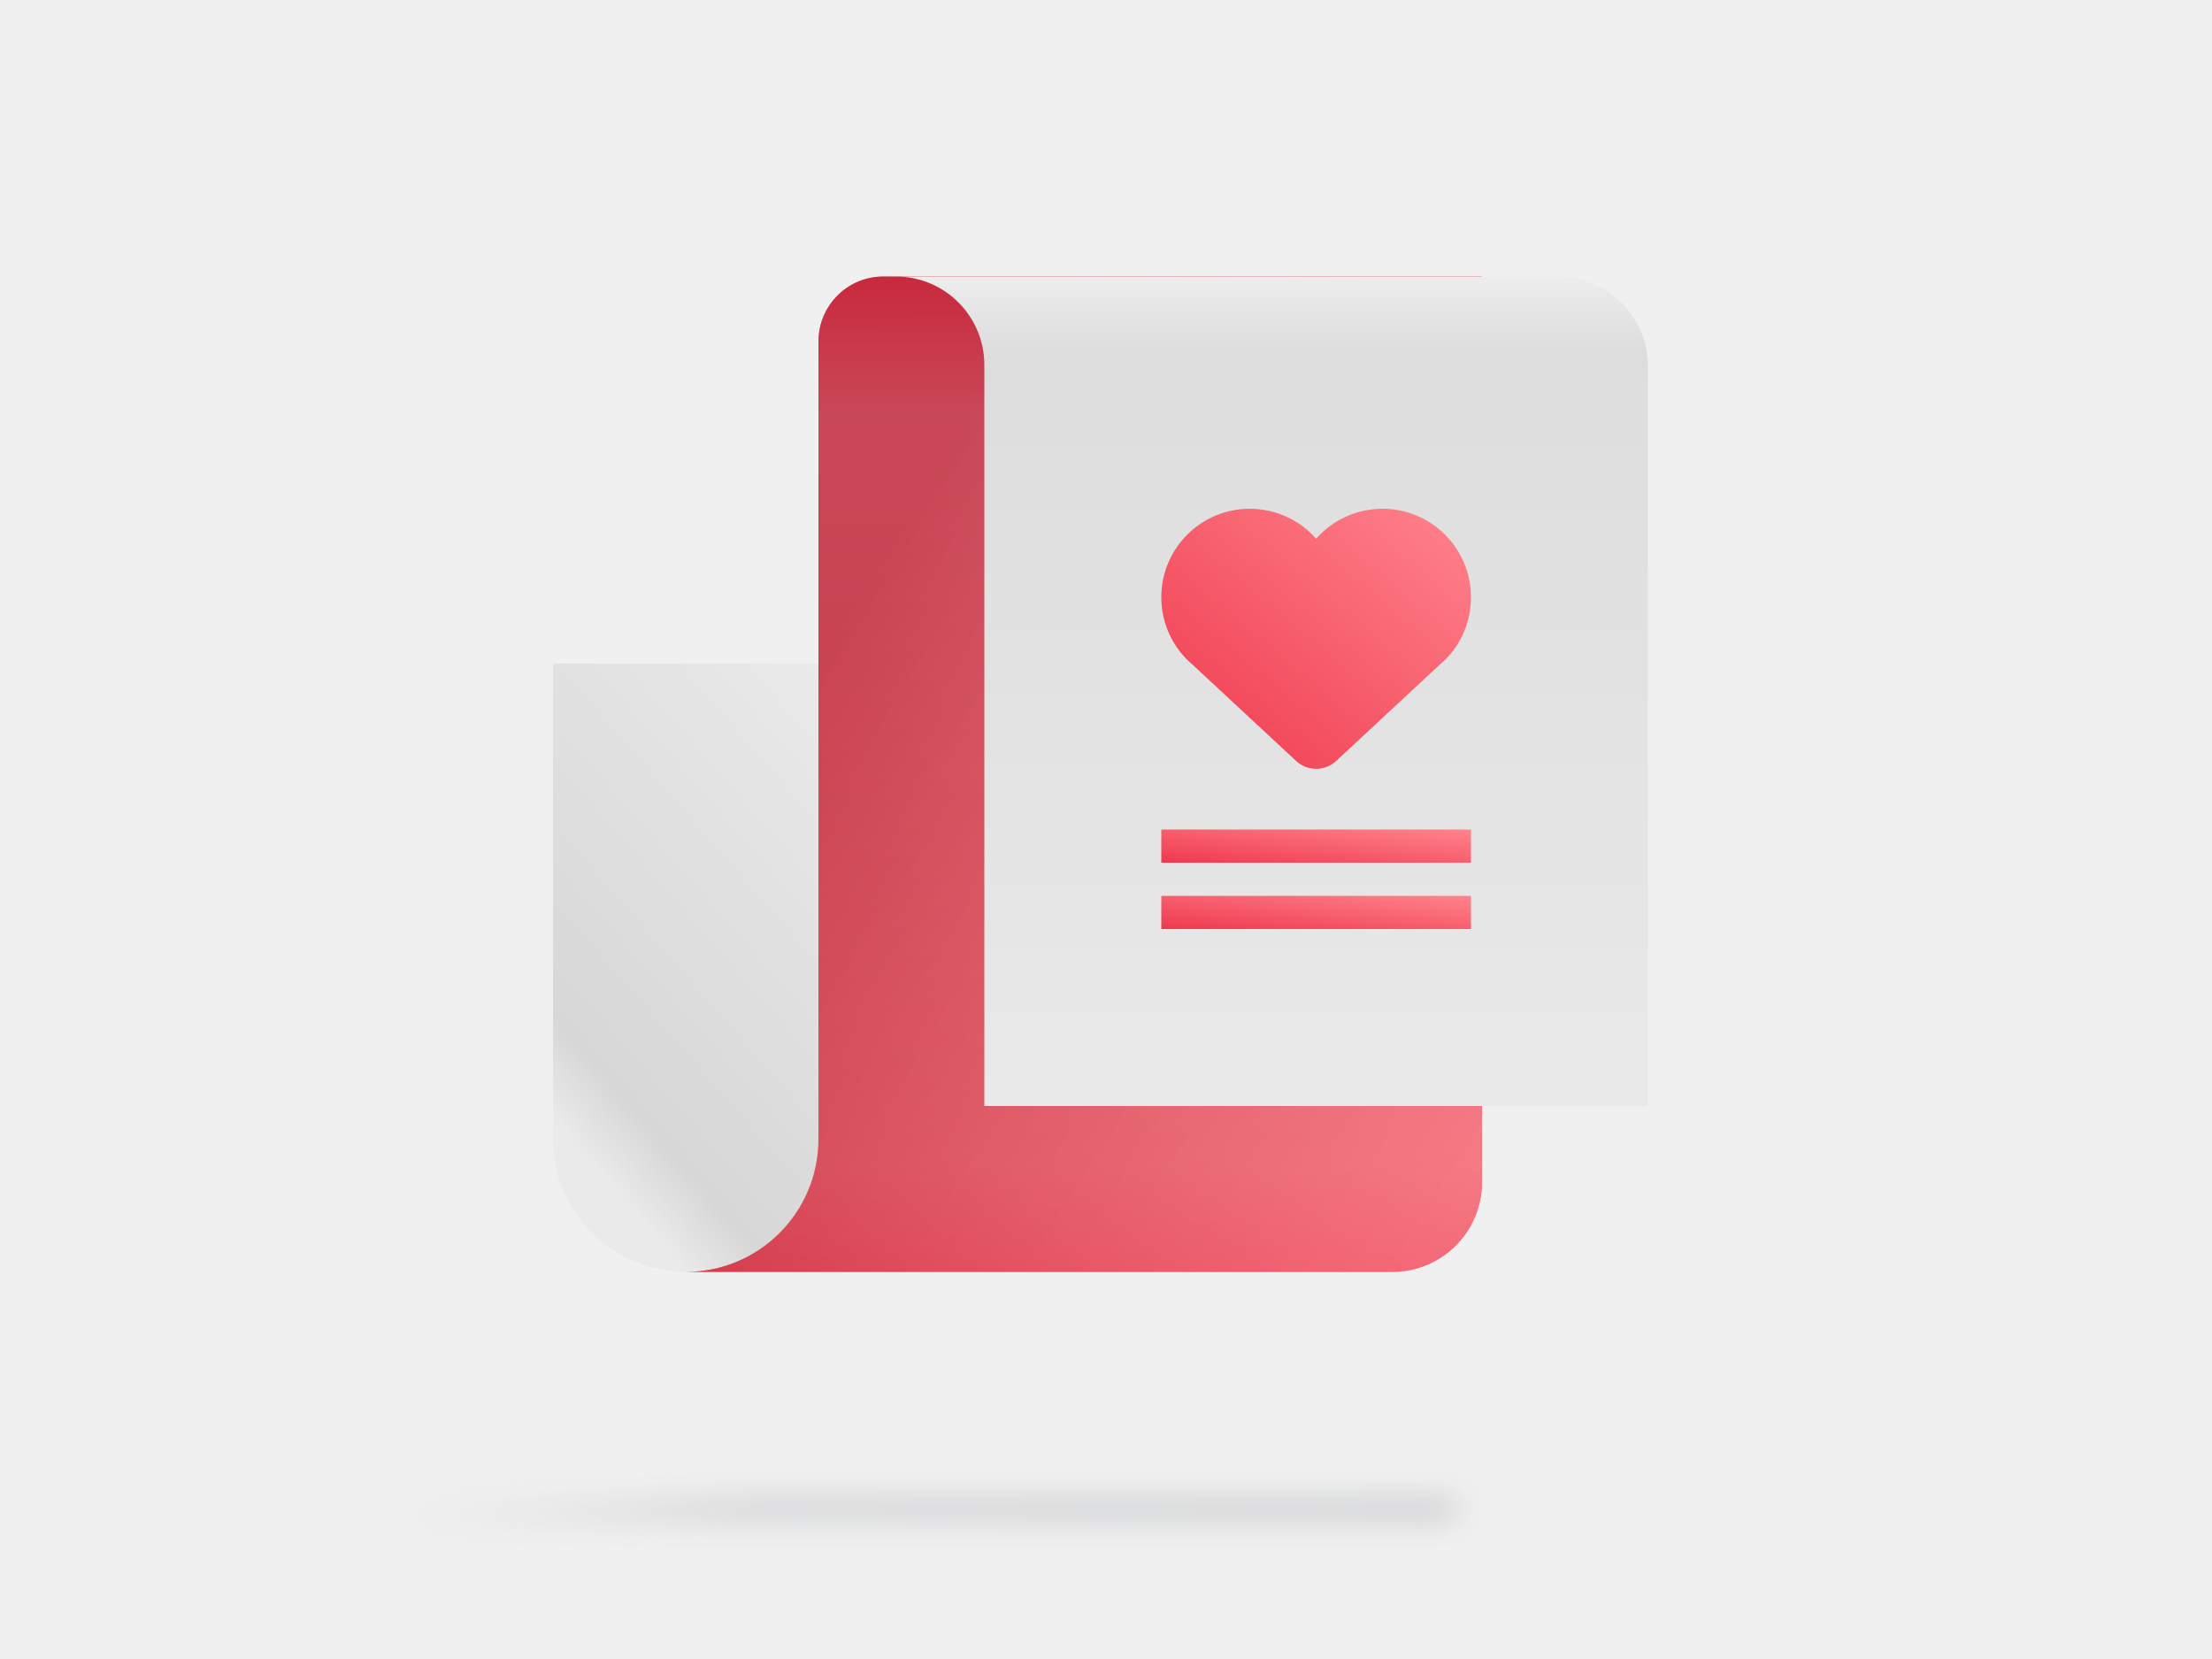
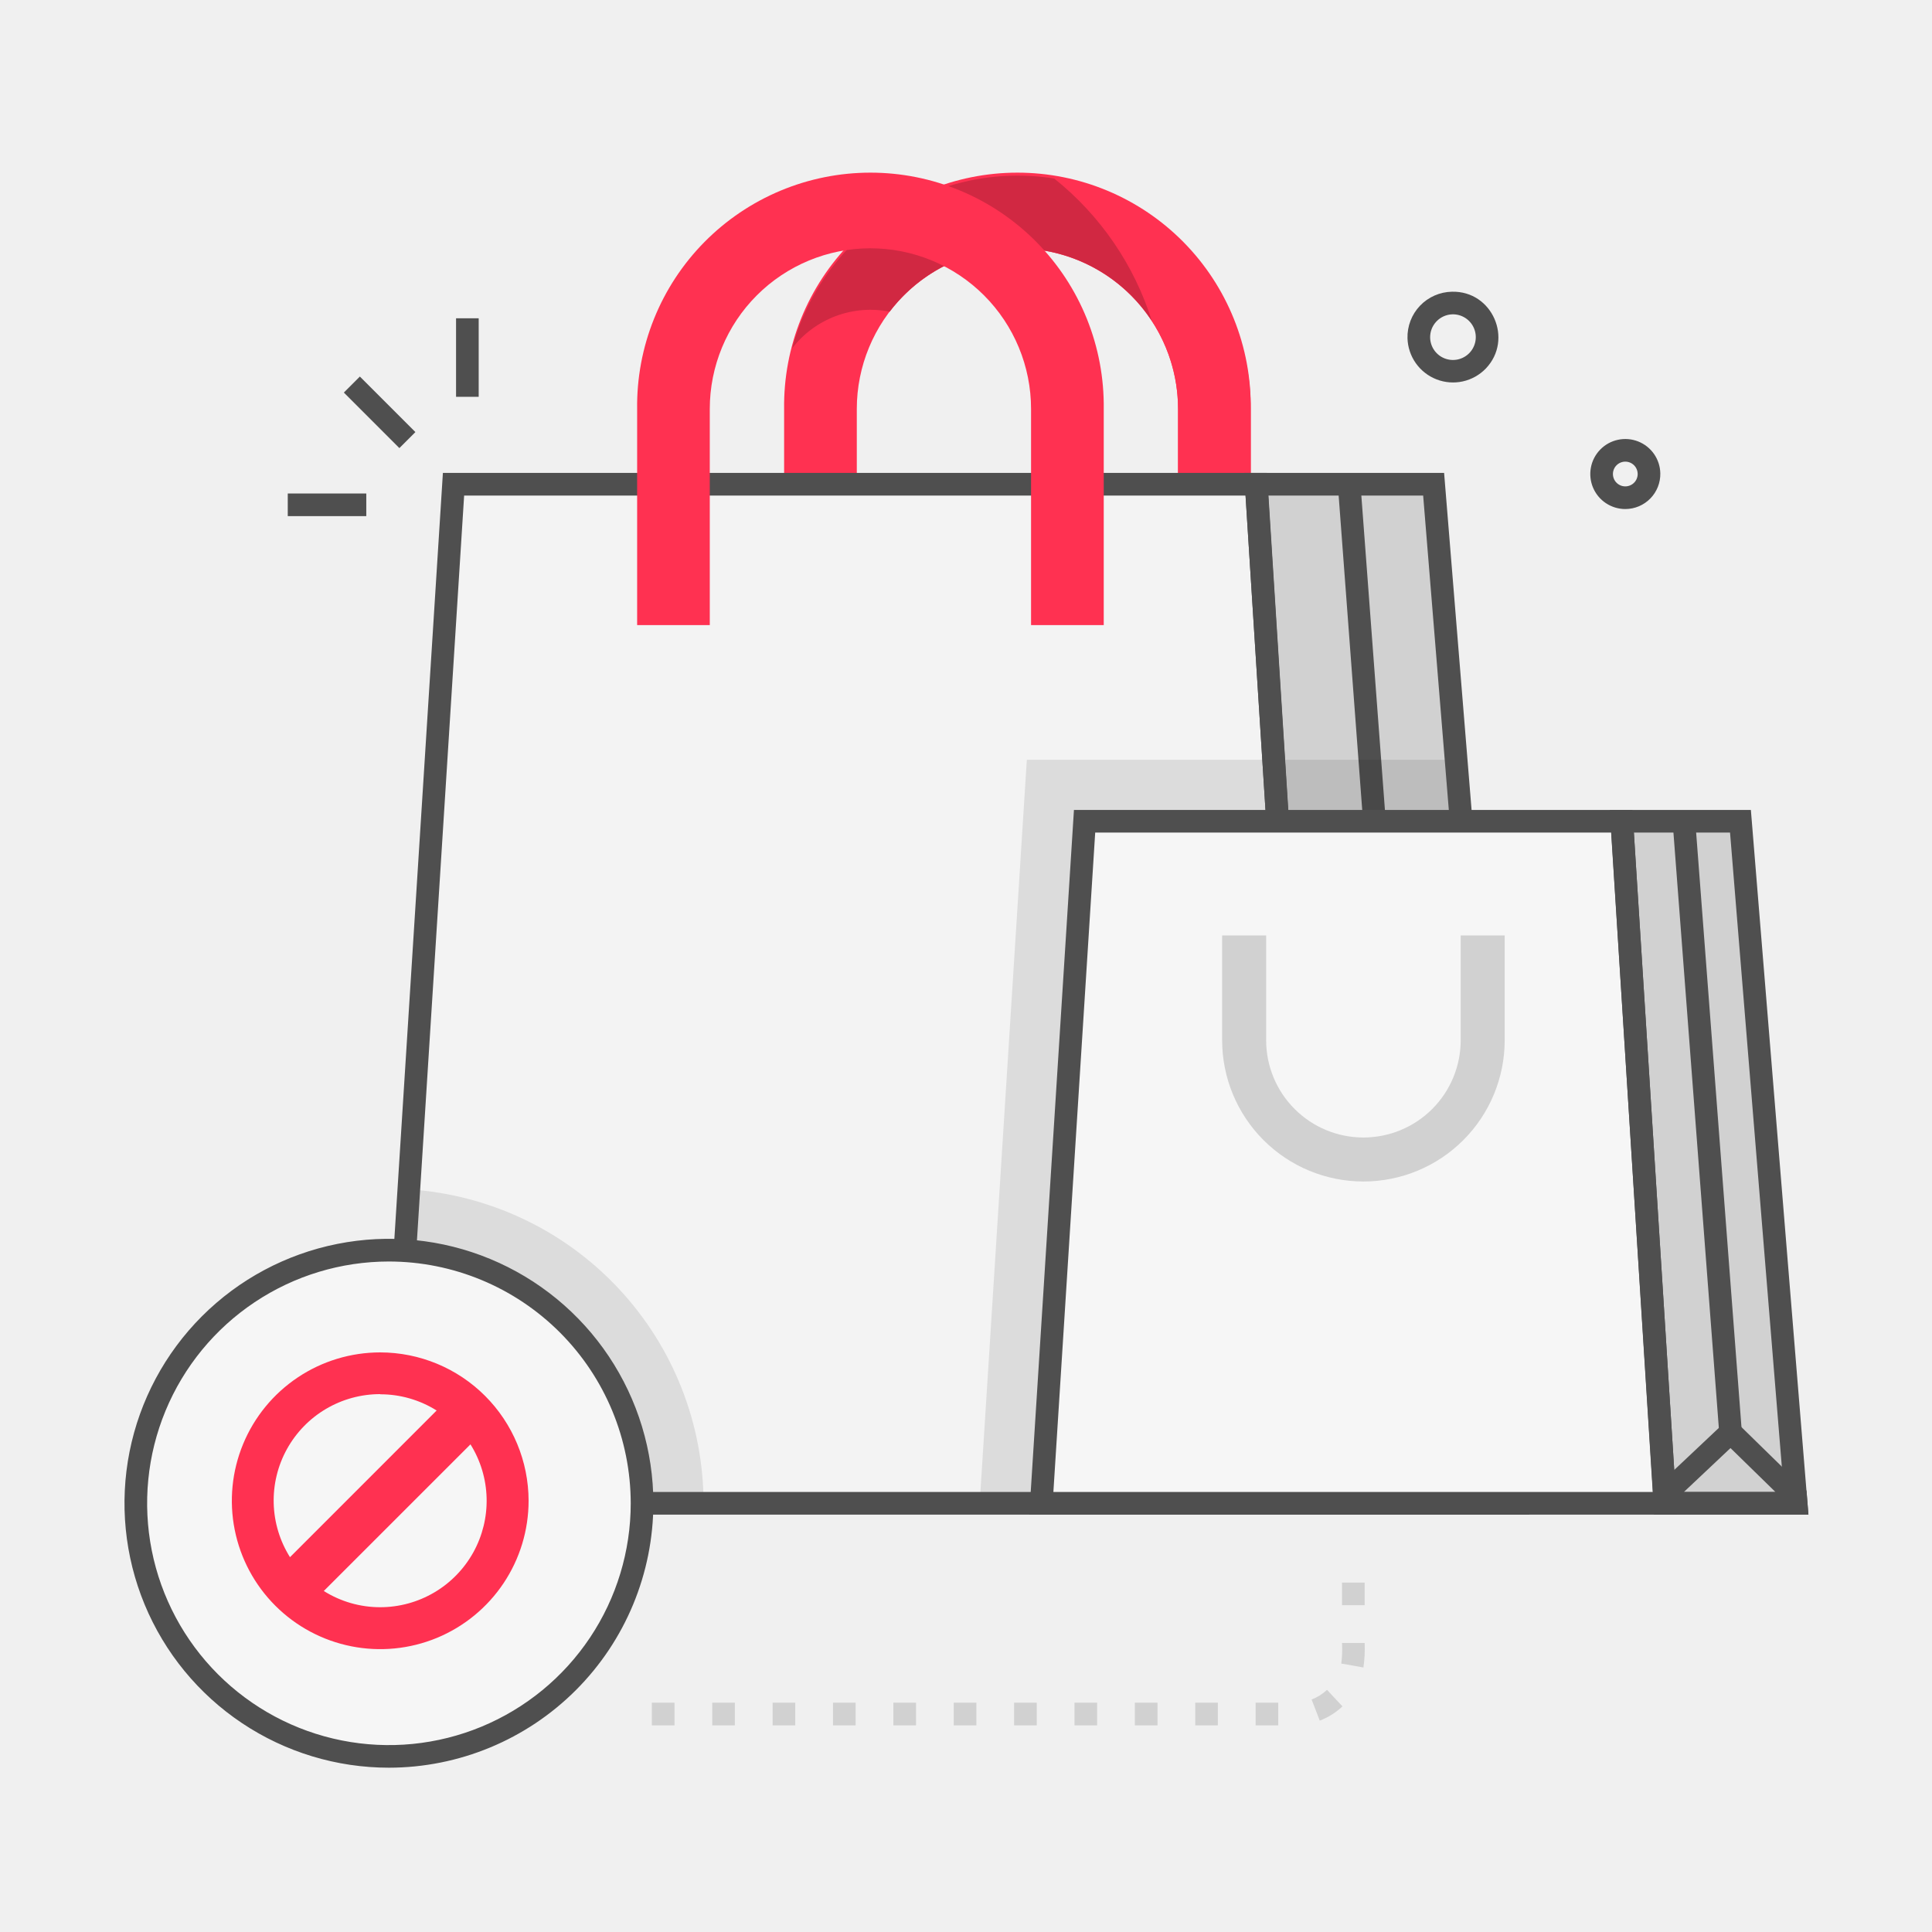
- <svg xmlns="http://www.w3.org/2000/svg" width="180" height="135" viewBox="0 0 180 135" fill="none">
-   <g filter="url(#filter0_f)">
-     <path fill-rule="evenodd" clip-rule="evenodd" d="M118.8 122.4L118.123 123.3H60.606H31.5L60.606 122.4H118.8Z" fill="url(#paint0_linear)" />
+ <svg xmlns="http://www.w3.org/2000/svg" width="144" height="144" viewBox="0 0 144 144" fill="none">
+   <g clip-path="url(#clip0_1338_1232)">
+     <path style="mix-blend-mode:multiply" d="M98.443 112.047V111.032L105.744 105.311L112.981 111.218L113.048 112.047H98.443Z" fill="#E7E7E7" />
+     <path d="M113.965 112.891H97.594V110.621L105.75 104.231L113.788 110.793L113.965 112.891ZM99.591 111.203H111.628L105.722 106.391L99.591 111.203Z" fill="#4F4F4F" />
+     <path d="M93.22 36.032H87.806V30.479C87.806 27.304 86.545 24.258 84.299 22.013C82.054 19.768 79.009 18.506 75.834 18.506C72.658 18.506 69.613 19.768 67.367 22.013C65.122 24.258 63.861 27.304 63.861 30.479V36.032H58.444L58.444 30.479C58.414 28.177 58.843 25.892 59.703 23.757C60.564 21.621 61.84 19.678 63.458 18.04C65.075 16.402 67.002 15.101 69.126 14.213C71.251 13.325 73.53 12.868 75.832 12.868C78.134 12.868 80.414 13.325 82.538 14.213C84.662 15.101 86.589 16.402 88.206 18.04C89.824 19.678 91.1 21.621 91.961 23.757C92.822 25.892 93.25 28.177 93.22 30.479V36.032Z" fill="#FF3151" />
+     <path d="M93.223 30.476V36.032H87.806V30.476C87.805 27.971 87.017 25.53 85.555 23.496C84.094 21.462 82.031 19.938 79.657 19.138C77.283 18.338 74.719 18.303 72.324 19.037C69.929 19.771 67.825 21.238 66.308 23.231C64.962 22.965 63.569 23.079 62.285 23.562C61.001 24.044 59.877 24.876 59.04 25.962C60.135 21.89 62.671 18.355 66.178 16.014C69.685 13.673 73.923 12.685 78.103 13.236C82.284 13.786 86.121 15.836 88.903 19.005C91.684 22.174 93.22 26.246 93.223 30.462V30.476Z" fill="#FF3151" />
+     <path style="mix-blend-mode:multiply" d="M85.86 23.943C84.814 22.335 83.396 21.003 81.727 20.058C80.057 19.113 78.185 18.584 76.268 18.514C74.352 18.444 72.446 18.836 70.713 19.657C68.979 20.478 67.468 21.704 66.308 23.231C64.962 22.965 63.569 23.079 62.285 23.562C61.001 24.044 59.877 24.876 59.04 25.962C60.16 21.814 62.775 18.226 66.382 15.889C69.988 13.553 74.332 12.633 78.576 13.306C82.008 16.047 84.545 19.751 85.86 23.943Z" fill="#D1D1D1" />
+     <path opacity="0.45" d="M98.438 112.047H28.991C31.165 77.692 29.88 97.985 33.803 36.093H93.628L98.438 112.047Z" fill="#F6F6F6" />
+     <path style="mix-blend-mode:multiply" d="M52.439 112.047H28.991L30.471 88.647C36.419 89.03 41.999 91.661 46.078 96.007C50.158 100.352 52.432 106.087 52.439 112.047Z" fill="#E7E7E7" />
+     <path d="M106.85 36.093H93.628L98.443 112.047H113.048L106.85 36.093Z" fill="#D1D1D1" />
+     <path d="M101.398 36.026L99.716 36.152L104.908 105.373L106.591 105.246L101.398 36.026Z" fill="#4F4F4F" />
+     <path style="mix-blend-mode:multiply" d="M113.049 112.047H73.021L76.534 56.627H108.526L113.049 112.047Z" fill="#E7E7E7" />
+     <path d="M99.341 112.891H28.091L33.011 35.249H94.419L99.341 112.891ZM29.889 111.203H97.543L92.835 36.937H34.594L29.889 111.203Z" fill="#4F4F4F" />
+     <path d="M113.966 112.891H97.653L92.728 35.249H107.635L113.966 112.891ZM99.234 111.203H112.135L106.074 36.937H94.543L99.234 111.203Z" fill="#4F4F4F" />
+     <path d="M82.266 46.592H76.849V30.479C76.849 27.304 75.587 24.258 73.342 22.013C71.097 19.768 68.051 18.506 64.876 18.506C61.701 18.506 58.655 19.768 56.41 22.013C54.165 24.258 52.903 27.304 52.903 30.479V46.592H47.489V30.479C47.46 28.177 47.888 25.892 48.749 23.757C49.609 21.621 50.886 19.678 52.503 18.04C54.121 16.402 56.047 15.101 58.172 14.213C60.296 13.325 62.575 12.868 64.877 12.868C67.18 12.868 69.459 13.325 71.583 14.213C73.707 15.101 75.634 16.402 77.252 18.04C78.869 19.678 80.145 21.621 81.006 23.757C81.867 25.892 82.295 28.177 82.266 30.479V46.592Z" fill="#FF3151" />
+     <path d="M120.876 61.211H80.837L77.625 112.047H124.099L120.876 61.211Z" fill="#F6F6F6" />
+     <path d="M129.727 61.211H120.879L124.099 112.047H133.875L129.727 61.211Z" fill="#D1D1D1" />
+     <path d="M124.999 112.891H76.716L80.046 60.367H121.671L124.999 112.891ZM78.513 111.203H123.187L120.093 62.055H81.63L78.513 111.203Z" fill="#4F4F4F" />
+     <path d="M134.789 112.891H123.306L119.978 60.367H130.5L134.789 112.891ZM124.892 111.203H132.961L128.947 62.055H121.781L124.892 111.203Z" fill="#4F4F4F" />
+     <path d="M134.789 112.891H123.258V111.004L129.001 105.59L134.648 111.111L134.789 112.891ZM125.508 111.203H132.331L128.981 107.93L125.508 111.203Z" fill="#4F4F4F" />
+     <path d="M126.352 61.151L124.669 61.279L128.142 106.828L129.824 106.7L126.352 61.151Z" fill="#4F4F4F" />
+     <path d="M91.091 69.722H94.371V77.532C94.371 79.455 95.135 81.299 96.495 82.659C97.854 84.019 99.698 84.783 101.621 84.783C103.544 84.783 105.389 84.019 106.748 82.659C108.108 81.299 108.872 79.455 108.872 77.532V69.722H112.151V77.532C112.151 80.325 111.042 83.003 109.067 84.978C107.093 86.953 104.414 88.062 101.621 88.062C98.829 88.062 96.15 86.953 94.176 84.978C92.201 83.003 91.091 80.325 91.091 77.532V69.722Z" fill="#D1D1D1" />
+     <path d="M28.988 130.91C39.406 130.91 47.852 122.465 47.852 112.047C47.852 101.629 39.406 93.184 28.988 93.184C18.57 93.184 10.125 101.629 10.125 112.047C10.125 122.465 18.57 130.91 28.988 130.91Z" fill="#F6F6F6" />
+     <path d="M28.988 131.754C25.09 131.754 21.279 130.598 18.038 128.432C14.796 126.266 12.27 123.188 10.778 119.586C9.287 115.985 8.897 112.021 9.657 108.198C10.418 104.375 12.296 100.863 15.052 98.106C17.809 95.35 21.321 93.473 25.145 92.713C28.968 91.952 32.932 92.343 36.533 93.835C40.135 95.328 43.213 97.854 45.378 101.096C47.544 104.338 48.699 108.149 48.698 112.047C48.693 117.272 46.614 122.282 42.919 125.977C39.224 129.671 34.214 131.749 28.988 131.754ZM28.988 94.025C25.424 94.025 21.939 95.082 18.976 97.062C16.012 99.042 13.702 101.857 12.338 105.15C10.974 108.443 10.617 112.067 11.312 115.563C12.008 119.059 13.724 122.27 16.245 124.791C18.765 127.311 21.976 129.028 25.472 129.723C28.968 130.419 32.592 130.062 35.885 128.698C39.178 127.334 41.993 125.024 43.974 122.06C45.954 119.096 47.011 115.612 47.011 112.047C47.006 107.269 45.105 102.688 41.727 99.309C38.348 95.93 33.767 94.03 28.988 94.025Z" fill="#4F4F4F" />
+     <path d="M28.339 100.8C26.151 100.8 24.013 101.448 22.195 102.664C20.376 103.879 18.959 105.606 18.122 107.627C17.285 109.648 17.066 111.872 17.493 114.017C17.92 116.162 18.973 118.133 20.52 119.679C22.067 121.226 24.038 122.279 26.183 122.705C28.328 123.132 30.552 122.912 32.573 122.075C34.593 121.237 36.32 119.819 37.535 118C38.75 116.181 39.398 114.043 39.398 111.856C39.394 108.924 38.227 106.114 36.154 104.041C34.081 101.968 31.27 100.803 28.339 100.8ZM28.339 119.793C26.851 119.794 25.394 119.375 24.134 118.583L35.066 107.654C35.817 108.855 36.232 110.235 36.269 111.65C36.306 113.066 35.964 114.466 35.278 115.705C34.591 116.943 33.586 117.976 32.365 118.694C31.145 119.413 29.755 119.792 28.339 119.793ZM28.339 103.922C29.826 103.92 31.284 104.339 32.544 105.131L21.614 116.063C20.859 114.862 20.44 113.481 20.4 112.063C20.361 110.645 20.702 109.243 21.389 108.002C22.076 106.761 23.083 105.726 24.305 105.007C25.527 104.287 26.92 103.909 28.339 103.91V103.922Z" fill="#FF3151" />
+     <path d="M104.906 25.208C104.894 24.763 104.971 24.32 105.131 23.905C105.291 23.489 105.531 23.109 105.839 22.787C106.146 22.465 106.514 22.207 106.922 22.028C107.33 21.849 107.769 21.752 108.214 21.743C111.232 21.662 112.815 25.298 110.745 27.467C110.281 27.948 109.685 28.282 109.033 28.427C108.38 28.571 107.699 28.52 107.075 28.278C106.451 28.037 105.913 27.617 105.527 27.071C105.141 26.525 104.925 25.877 104.906 25.208ZM106.594 25.169C106.602 25.505 106.709 25.832 106.903 26.108C107.096 26.383 107.367 26.595 107.681 26.716C107.995 26.837 108.338 26.863 108.666 26.79C108.995 26.716 109.294 26.547 109.527 26.303C109.759 26.059 109.914 25.752 109.971 25.421C110.029 25.089 109.987 24.748 109.851 24.44C109.714 24.132 109.49 23.872 109.205 23.692C108.921 23.512 108.59 23.42 108.253 23.428C107.803 23.441 107.376 23.631 107.065 23.957C106.754 24.283 106.585 24.718 106.594 25.169Z" fill="#4F4F4F" />
+     <path d="M121.14 37.941C120.627 37.941 120.125 37.789 119.697 37.505C119.269 37.221 118.935 36.817 118.735 36.343C118.536 35.87 118.481 35.348 118.577 34.844C118.672 34.339 118.915 33.874 119.274 33.507C119.633 33.139 120.092 32.886 120.594 32.779C121.096 32.671 121.619 32.714 122.097 32.902C122.575 33.09 122.986 33.415 123.281 33.836C123.575 34.257 123.738 34.755 123.75 35.269C123.758 35.617 123.696 35.962 123.569 36.286C123.441 36.61 123.25 36.905 123.007 37.154C122.764 37.403 122.474 37.6 122.153 37.736C121.832 37.871 121.488 37.94 121.14 37.941ZM120.471 34.695C120.367 34.805 120.291 34.939 120.251 35.085C120.211 35.231 120.207 35.385 120.241 35.533C120.274 35.681 120.343 35.818 120.442 35.933C120.542 36.047 120.667 36.136 120.809 36.191C120.95 36.245 121.103 36.264 121.253 36.245C121.404 36.227 121.547 36.171 121.671 36.084C121.795 35.997 121.896 35.88 121.964 35.745C122.032 35.61 122.066 35.46 122.063 35.308C122.058 35.126 122 34.948 121.895 34.799C121.79 34.649 121.642 34.534 121.472 34.469C121.301 34.403 121.115 34.389 120.937 34.43C120.759 34.47 120.596 34.562 120.471 34.695Z" fill="#4F4F4F" />
+     <path d="M26.822 28.066L25.629 29.259L29.767 33.398L30.961 32.205L26.822 28.066Z" fill="#4F4F4F" />
+     <path d="M27.301 36.782H21.448V38.469H27.301V36.782Z" fill="#4F4F4F" />
+     <path d="M35.679 23.723H33.992V29.576H35.679V23.723Z" fill="#4F4F4F" />
+     <path d="M95.273 128.596H93.586V126.908H95.273V128.596ZM90.773 128.596H89.086V126.908H90.773V128.596ZM86.273 128.596H84.586V126.908H86.273V128.596ZM81.773 128.596H80.086V126.908H81.773V128.596ZM77.273 128.596H75.586V126.908H77.273V128.596ZM72.773 128.596H71.086V126.908H72.773V128.596ZM68.273 128.596H66.586V126.908H68.273V128.596ZM63.773 128.596H62.086V126.908H63.773V128.596ZM59.273 128.596H57.586V126.908H59.273V128.596ZM54.773 128.596H53.086V126.908H54.773V128.596ZM50.273 128.596H48.586V126.908H50.273V128.596ZM98.367 128.247L97.76 126.672C98.186 126.51 98.576 126.265 98.907 125.952L100.06 127.184C99.567 127.648 98.987 128.01 98.353 128.25L98.367 128.247ZM101.635 124.287L99.973 123.992C100.037 123.483 100.055 122.969 100.027 122.456H101.714C101.741 123.068 101.71 123.681 101.621 124.287H101.635ZM101.714 119.644H100.027V117.956H101.714V119.644Z" fill="#D1D1D1" />
  </g>
-   <path fill-rule="evenodd" clip-rule="evenodd" d="M45 92.7C45 98.665 49.835 103.5 55.8 103.5C61.765 103.5 66.6 98.665 66.6 92.7V54H45V92.7Z" fill="url(#paint1_linear)" />
-   <path fill-rule="evenodd" clip-rule="evenodd" d="M55.8 103.5H113.303C117.333 103.5 120.6 100.233 120.6 96.203V22.5H71.883C68.965 22.5 66.6 24.865 66.6 27.783V92.7C66.6 98.665 61.765 103.5 55.8 103.5Z" fill="url(#paint2_linear)" />
-   <path fill-rule="evenodd" clip-rule="evenodd" d="M55.8 103.5H113.303C117.333 103.5 120.6 100.233 120.6 96.203V22.5H71.883C68.965 22.5 66.6 24.865 66.6 27.783V92.7C66.6 98.665 61.765 103.5 55.8 103.5Z" fill="url(#paint3_linear)" />
-   <path fill-rule="evenodd" clip-rule="evenodd" d="M80.1 90H134.1V29.797C134.1 25.767 130.833 22.5 126.803 22.5H72.9C76.876 22.5 80.1 25.724 80.1 29.7V90Z" fill="url(#paint4_linear)" />
-   <rect x="94.5" y="72.9" width="25.2" height="2.7" fill="url(#paint5_linear)" />
-   <rect x="94.5" y="67.5" width="25.2" height="2.7" fill="url(#paint6_linear)" />
-   <path fill-rule="evenodd" clip-rule="evenodd" d="M94.5 48.6C94.5 44.623 97.724 41.4 101.7 41.4C103.813 41.4 105.761 42.319 107.1 43.836C108.439 42.319 110.387 41.4 112.5 41.4C116.476 41.4 119.7 44.623 119.7 48.6C119.7 50.781 118.723 52.805 117.126 54.115L108.734 61.919C107.813 62.776 106.387 62.776 105.466 61.919L97.088 54.129C95.461 52.77 94.5 50.763 94.5 48.6Z" fill="url(#paint7_linear)" />
  <defs>
-     <filter id="filter0_f" x="28.782" y="119.682" width="92.737" height="6.337" filterUnits="userSpaceOnUse" color-interpolation-filters="sRGB">
-       <feFlood flood-opacity="0" result="BackgroundImageFix" />
-       <feBlend mode="normal" in="SourceGraphic" in2="BackgroundImageFix" result="shape" />
-       <feGaussianBlur stdDeviation="1.359" result="effect1_foregroundBlur" />
-     </filter>
-     <linearGradient id="paint0_linear" x1="68.566" y1="122.139" x2="68.55" y2="123.679" gradientUnits="userSpaceOnUse">
-       <stop stop-color="#A1A3A8" />
-       <stop offset="1" stop-color="#C1C3C7" />
-     </linearGradient>
-     <linearGradient id="paint1_linear" x1="45" y1="91.125" x2="75.653" y2="64.373" gradientUnits="userSpaceOnUse">
-       <stop stop-color="#EAEAEA" />
-       <stop offset="0.135" stop-color="#D7D7D7" />
-       <stop offset="1" stop-color="#EAEAEA" />
-     </linearGradient>
-     <linearGradient id="paint2_linear" x1="100.871" y1="22.577" x2="100.679" y2="103.577" gradientUnits="userSpaceOnUse">
-       <stop stop-color="#EF394E" />
-       <stop offset="0.138" stop-color="#F27484" />
-       <stop offset="0.895" stop-color="#EF5662" />
-       <stop offset="1" stop-color="#EF394E" />
-     </linearGradient>
-     <linearGradient id="paint3_linear" x1="99.186" y1="129.647" x2="41.71" y2="94.085" gradientUnits="userSpaceOnUse">
-       <stop stop-color="#FEAFB5" stop-opacity="0.399" />
-       <stop offset="1" stop-color="#A01B2A" stop-opacity="0.494" />
-     </linearGradient>
-     <linearGradient id="paint4_linear" x1="60.674" y1="90" x2="60.674" y2="22.5" gradientUnits="userSpaceOnUse">
-       <stop stop-color="#E9E9E9" />
-       <stop offset="0.91" stop-color="#DDDDDD" />
-       <stop offset="1" stop-color="#EDEDED" />
-     </linearGradient>
-     <linearGradient id="paint5_linear" x1="107.1" y1="76.95" x2="107.672" y2="71.611" gradientUnits="userSpaceOnUse">
-       <stop stop-color="#EF394E" />
-       <stop offset="1" stop-color="#FF848D" />
-     </linearGradient>
-     <linearGradient id="paint6_linear" x1="107.1" y1="71.55" x2="107.672" y2="66.211" gradientUnits="userSpaceOnUse">
-       <stop stop-color="#EF394E" />
-       <stop offset="1" stop-color="#FF848D" />
-     </linearGradient>
-     <linearGradient id="paint7_linear" x1="107.1" y1="73.142" x2="127.943" y2="48.322" gradientUnits="userSpaceOnUse">
-       <stop stop-color="#EF394E" />
-       <stop offset="1" stop-color="#FF848D" />
-     </linearGradient>
+     <clipPath id="clip0_1338_1232">
+       <rect width="144" height="144" fill="white" />
+     </clipPath>
  </defs>
</svg>
